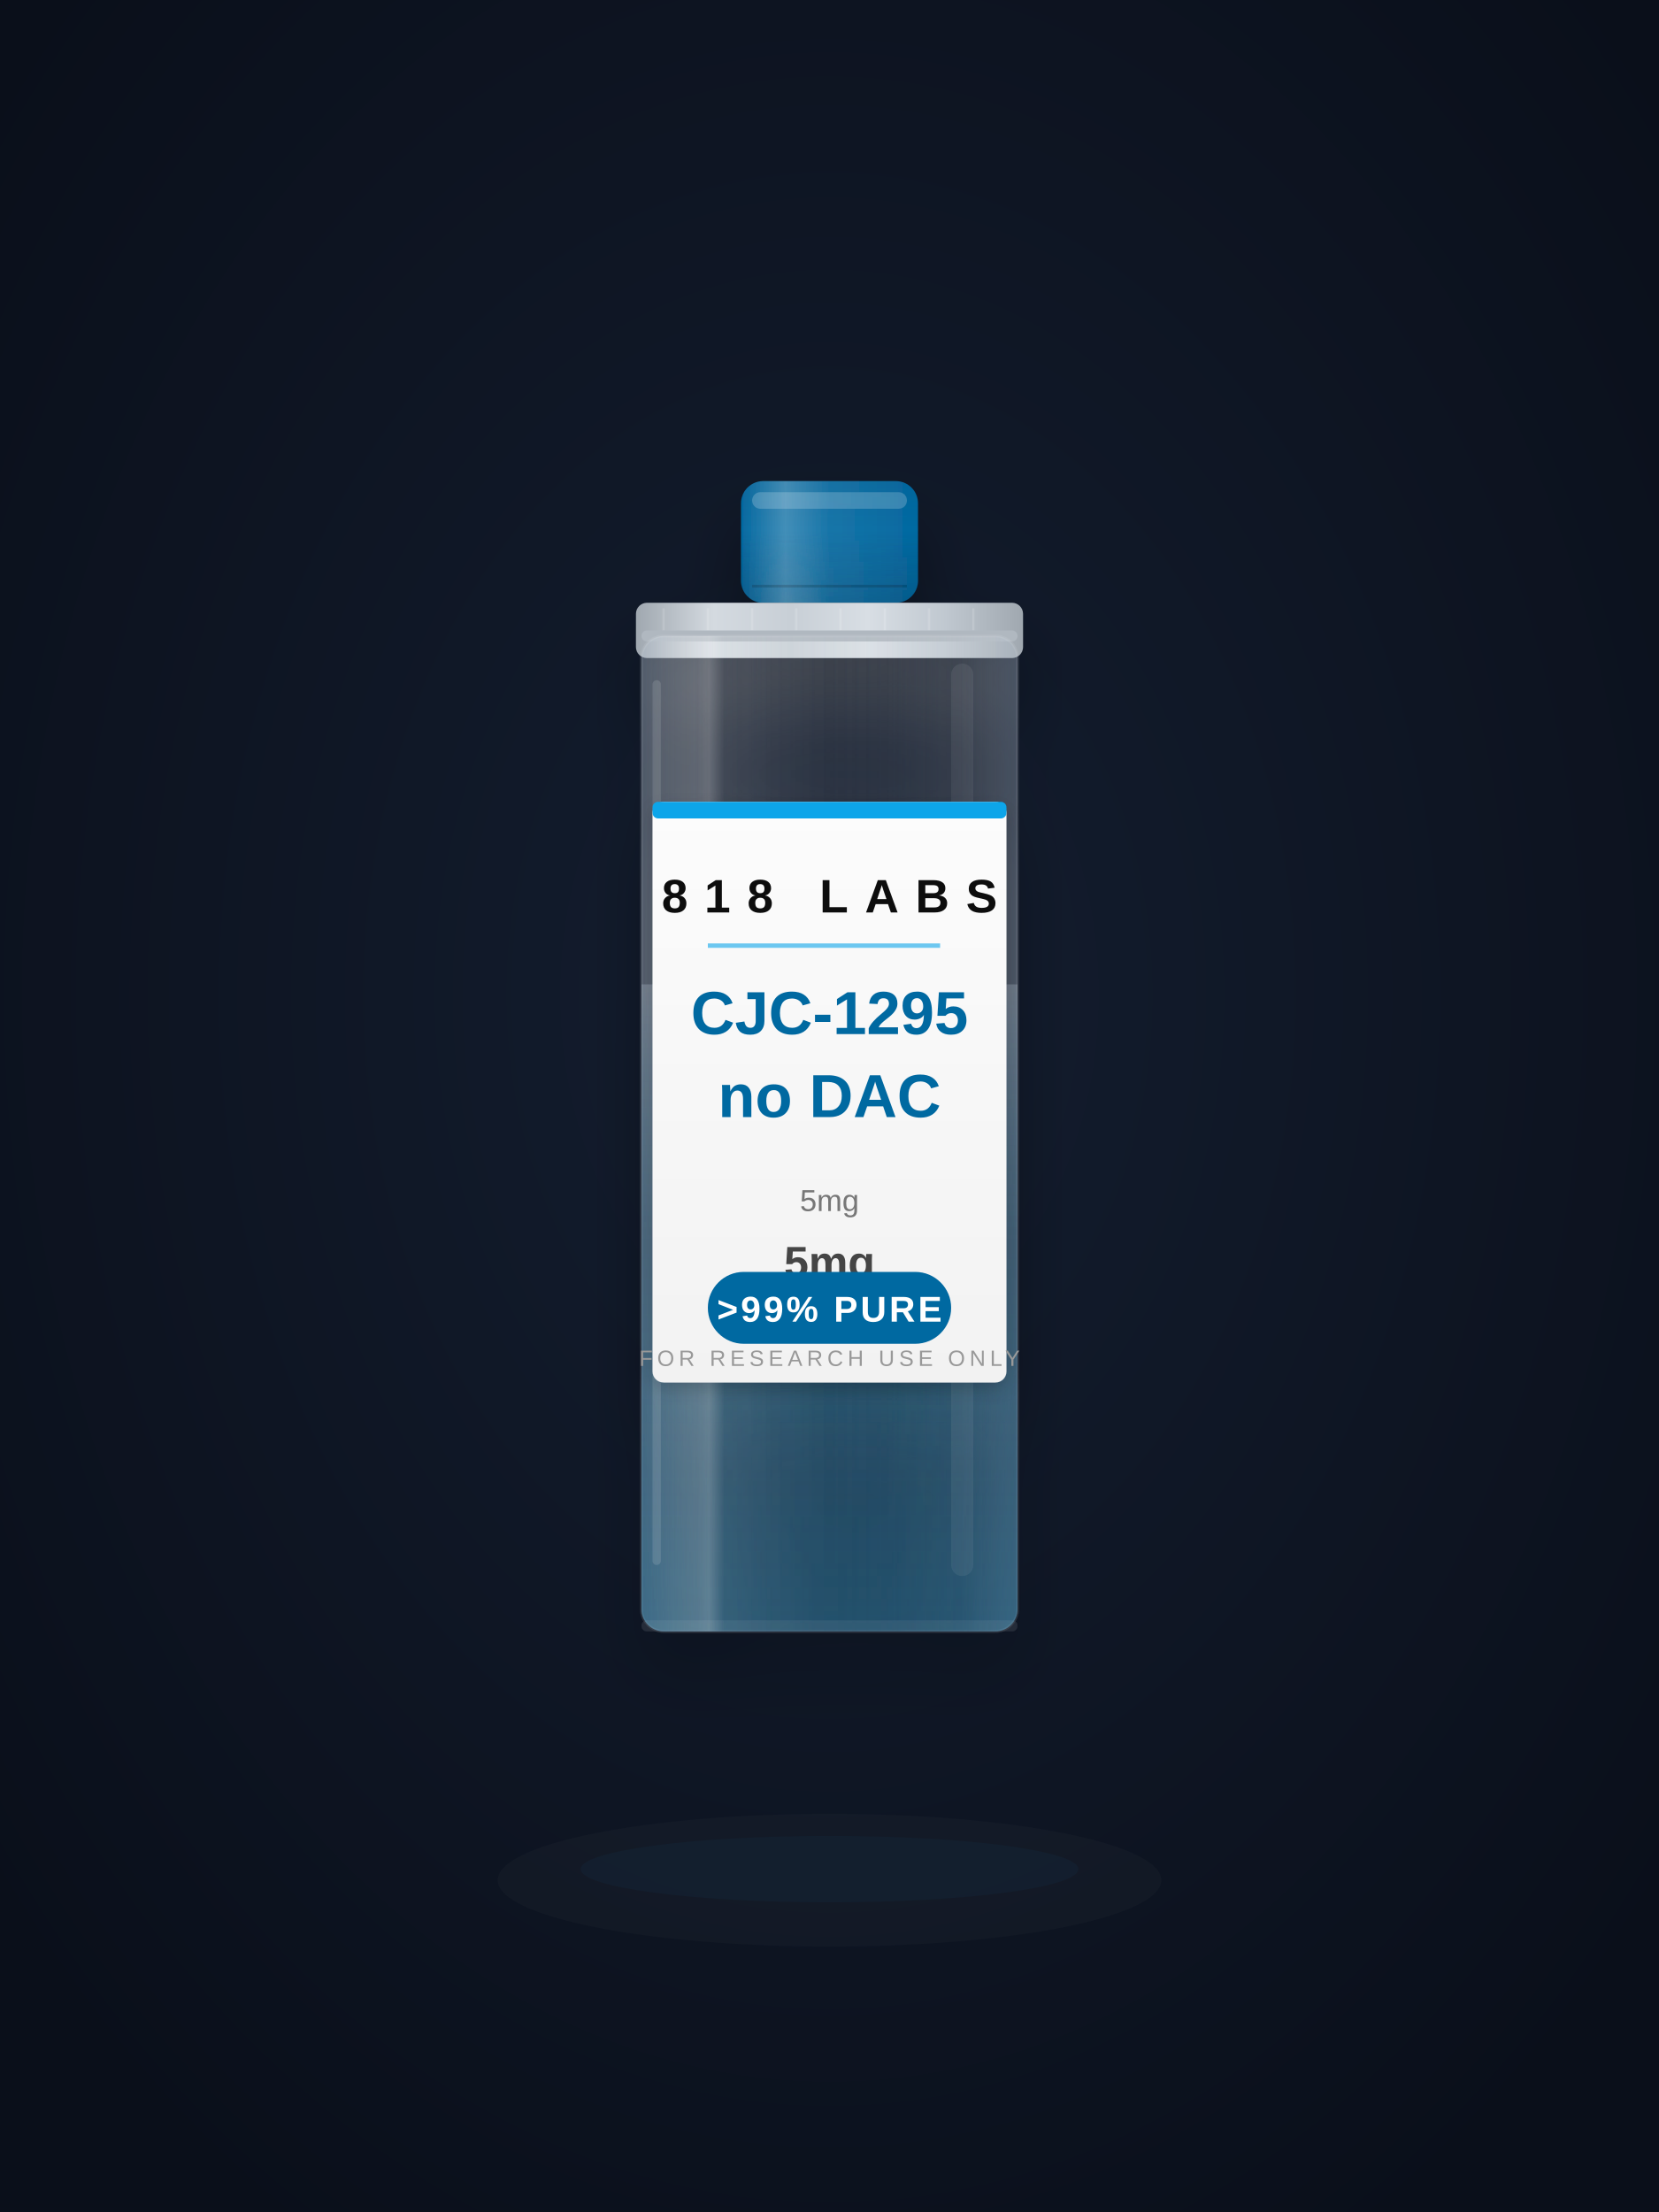
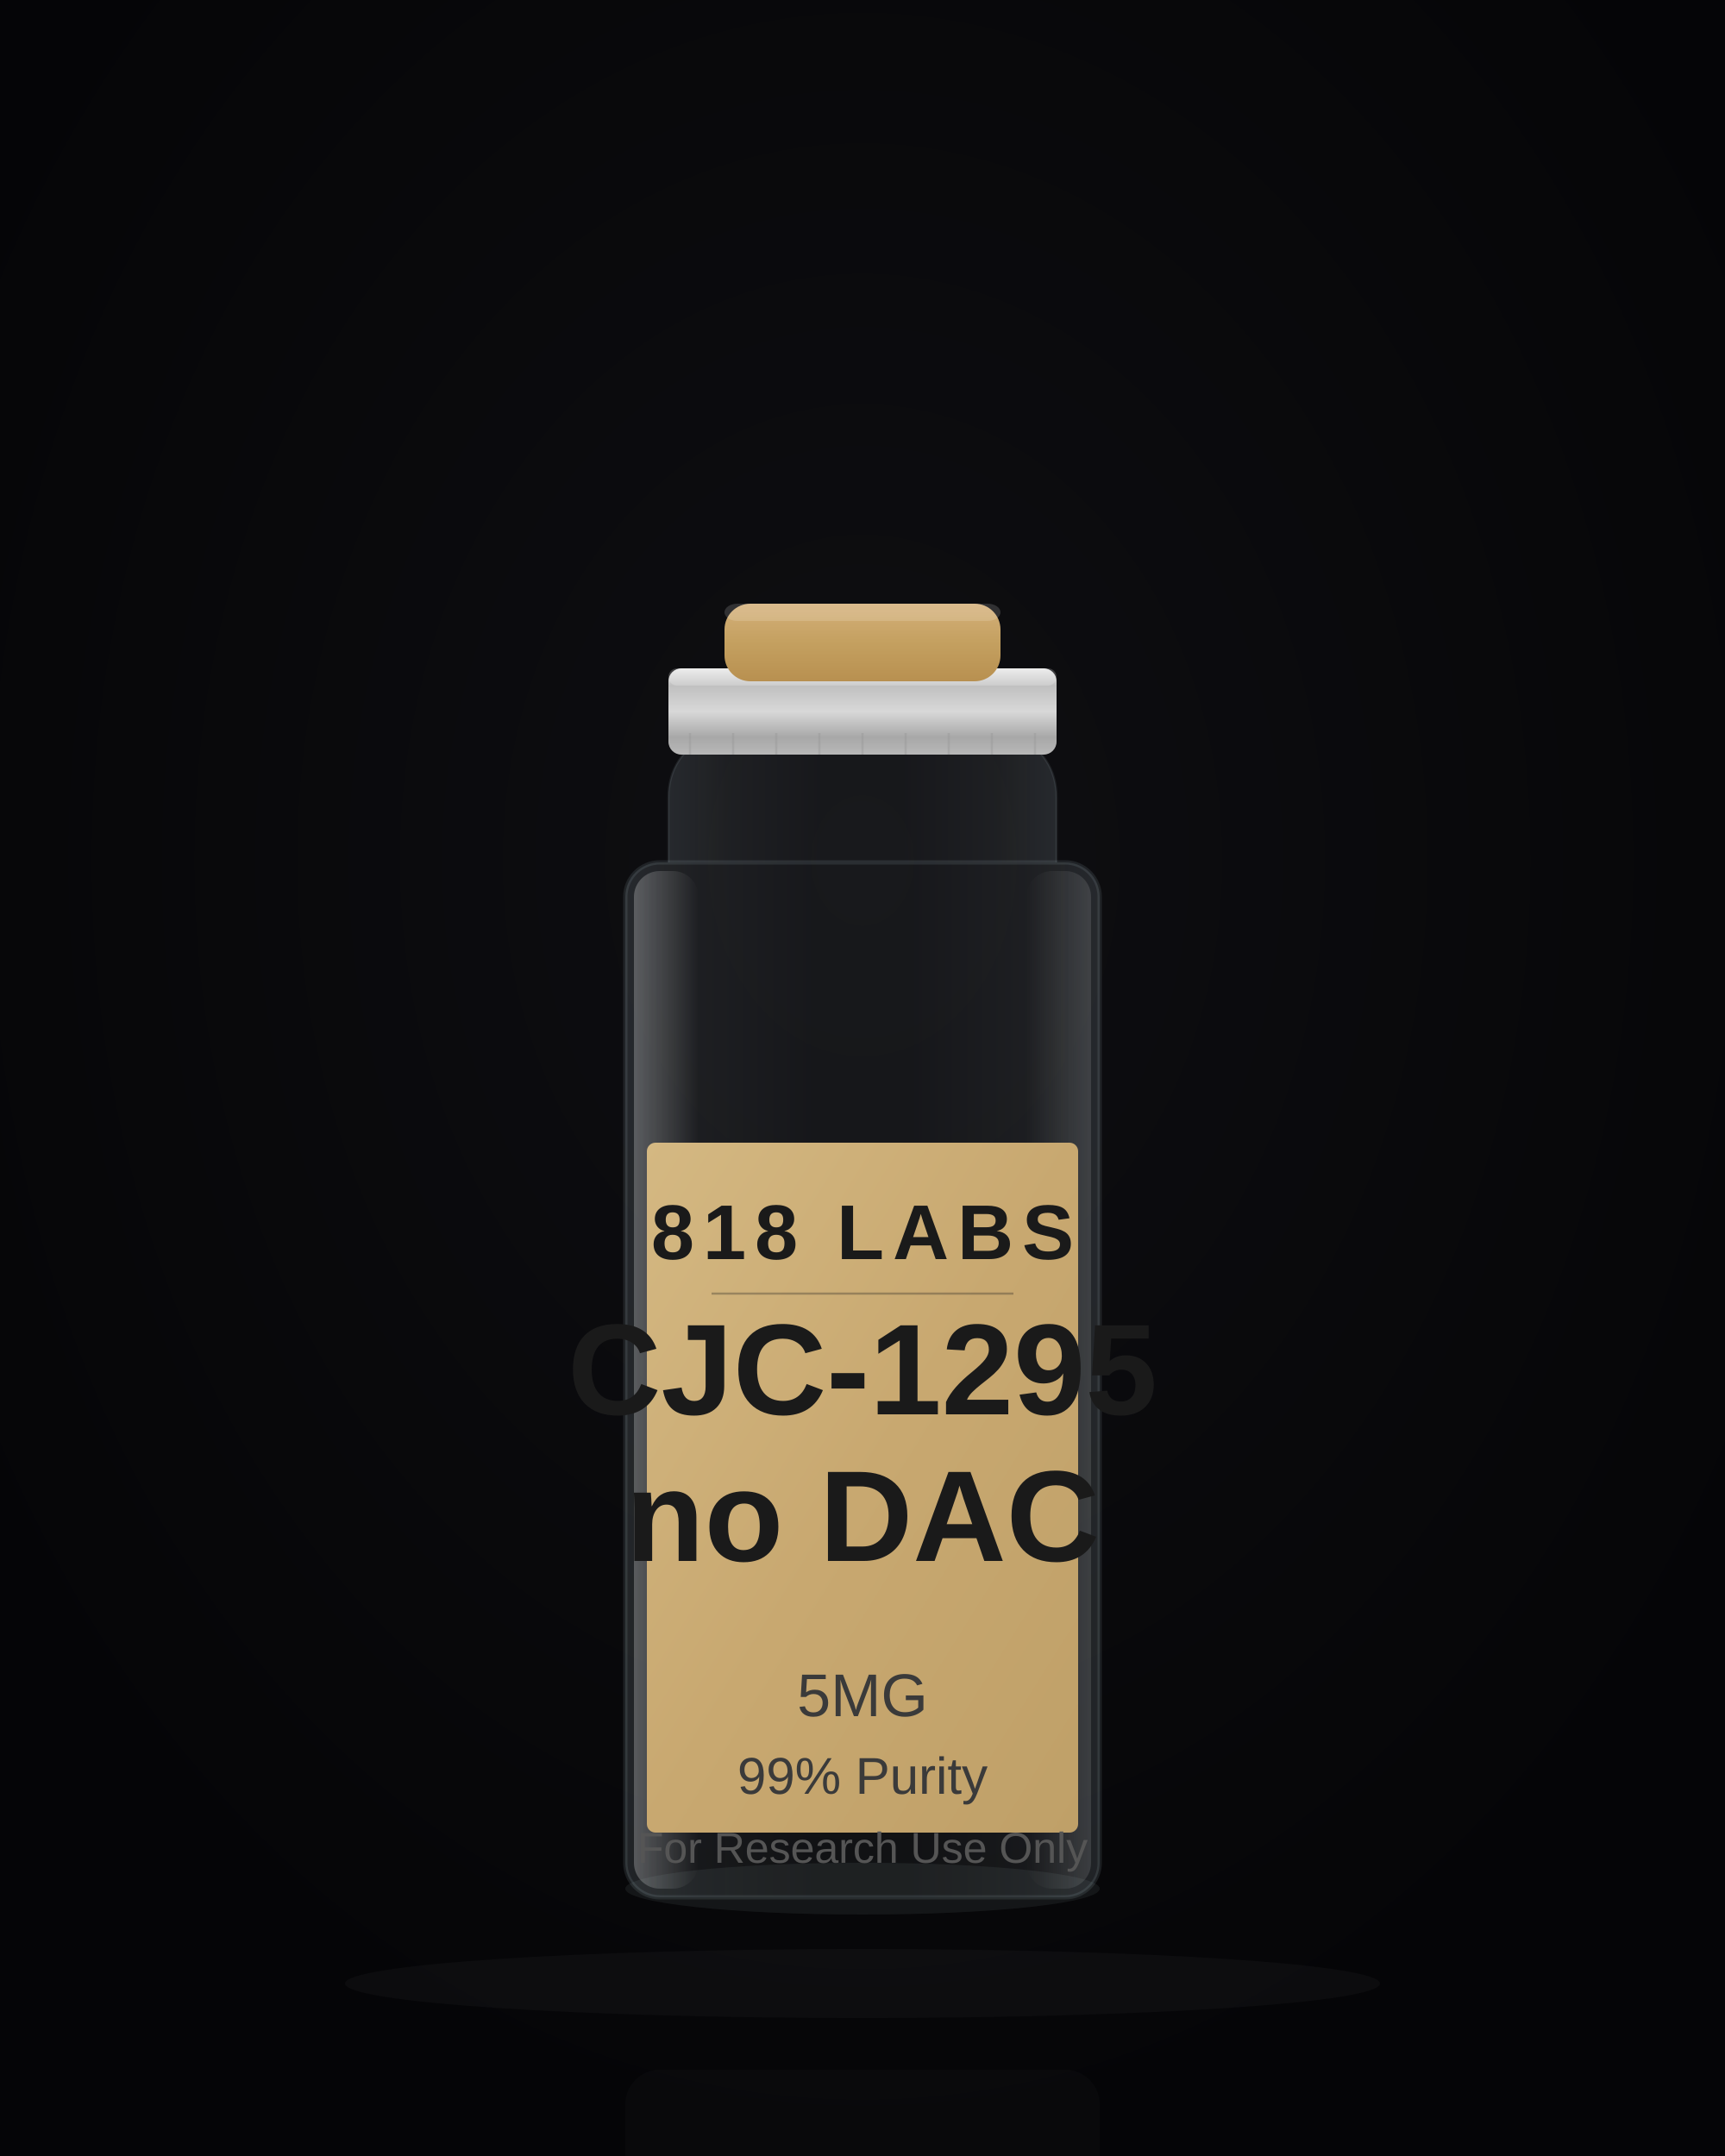
- <svg xmlns="http://www.w3.org/2000/svg" viewBox="0 0 300 400" width="300" height="400">
+ <svg xmlns="http://www.w3.org/2000/svg" viewBox="0 0 400 500" width="400" height="500">
  <defs>
-     <radialGradient id="rbgcjc1295nodac" cx="50%" cy="45%" r="65%">
-       <stop offset="0%" stop-color="#141e30" />
-       <stop offset="100%" stop-color="#0a0f1a" />
+     <radialGradient id="bg" cx="50%" cy="40%" r="60%">
+       <stop offset="0%" stop-color="#0f0f12" />
+       <stop offset="100%" stop-color="#050507" />
    </radialGradient>
-     <linearGradient id="glasscjc1295nodac" x1="0" y1="0" x2="1" y2="0">
-       <stop offset="0%" stop-color="#b8c5d4" stop-opacity="0.35" />
-       <stop offset="15%" stop-color="#e8edf2" stop-opacity="0.12" />
-       <stop offset="35%" stop-color="#f8fafc" stop-opacity="0.06" />
-       <stop offset="50%" stop-color="#f8fafc" stop-opacity="0.04" />
-       <stop offset="65%" stop-color="#f8fafc" stop-opacity="0.06" />
-       <stop offset="85%" stop-color="#e8edf2" stop-opacity="0.12" />
-       <stop offset="100%" stop-color="#b8c5d4" stop-opacity="0.3" />
+     <linearGradient id="glass" x1="0" y1="0" x2="1" y2="0">
+       <stop offset="0%" stop-color="rgba(180,200,210,0.15)" />
+       <stop offset="15%" stop-color="rgba(220,235,240,0.08)" />
+       <stop offset="40%" stop-color="rgba(200,215,225,0.05)" />
+       <stop offset="60%" stop-color="rgba(200,215,225,0.05)" />
+       <stop offset="85%" stop-color="rgba(220,235,240,0.08)" />
+       <stop offset="100%" stop-color="rgba(180,200,210,0.15)" />
    </linearGradient>
-     <linearGradient id="shinecjc1295nodac" x1="0" y1="0" x2="1" y2="0">
-       <stop offset="0%" stop-color="white" stop-opacity="0" />
-       <stop offset="18%" stop-color="white" stop-opacity="0.25" />
-       <stop offset="22%" stop-color="white" stop-opacity="0.08" />
-       <stop offset="100%" stop-color="white" stop-opacity="0" />
+     <linearGradient id="glassHL" x1="0" y1="0" x2="1" y2="0">
+       <stop offset="0%" stop-color="rgba(255,255,255,0.25)" />
+       <stop offset="100%" stop-color="rgba(255,255,255,0)" />
    </linearGradient>
-     <linearGradient id="liqcjc1295nodac" x1="0" y1="0" x2="0" y2="1">
-       <stop offset="0%" stop-color="#e0f2fe" stop-opacity="0.2" />
-       <stop offset="40%" stop-color="#0ea5e9" stop-opacity="0.12" />
-       <stop offset="100%" stop-color="#0ea5e9" stop-opacity="0.25" />
+     <linearGradient id="glassHR" x1="0" y1="0" x2="1" y2="0">
+       <stop offset="0%" stop-color="rgba(255,255,255,0)" />
+       <stop offset="100%" stop-color="rgba(255,255,255,0.12)" />
    </linearGradient>
-     <linearGradient id="capcjc1295nodac" x1="0" y1="0" x2="0" y2="1">
-       <stop offset="0%" stop-color="#0369a1" stop-opacity="0.95" />
-       <stop offset="40%" stop-color="#0369a1" />
-       <stop offset="100%" stop-color="#0369a1" stop-opacity="0.8" />
+     <linearGradient id="silver" x1="0" y1="0" x2="0" y2="1">
+       <stop offset="0%" stop-color="#e8e8e8" />
+       <stop offset="20%" stop-color="#c0c0c0" />
+       <stop offset="50%" stop-color="#d8d8d8" />
+       <stop offset="80%" stop-color="#a8a8a8" />
+       <stop offset="100%" stop-color="#b8b8b8" />
    </linearGradient>
-     <linearGradient id="caphicjc1295nodac" x1="0" y1="0" x2="1" y2="0">
-       <stop offset="0%" stop-color="white" stop-opacity="0" />
-       <stop offset="25%" stop-color="white" stop-opacity="0.25" />
-       <stop offset="50%" stop-color="white" stop-opacity="0.08" />
-       <stop offset="100%" stop-color="white" stop-opacity="0" />
+     <linearGradient id="goldCap" x1="0" y1="0" x2="0" y2="1">
+       <stop offset="0%" stop-color="#d4b07a" />
+       <stop offset="50%" stop-color="#c4a060" />
+       <stop offset="100%" stop-color="#b89050" />
    </linearGradient>
-     <linearGradient id="crimpcjc1295nodac" x1="0" y1="0" x2="1" y2="0">
-       <stop offset="0%" stop-color="#a0a8b0" />
-       <stop offset="20%" stop-color="#d4dae0" />
-       <stop offset="40%" stop-color="#c8cfd6" />
-       <stop offset="60%" stop-color="#d8dee4" />
-       <stop offset="80%" stop-color="#c0c8d0" />
-       <stop offset="100%" stop-color="#a0a8b0" />
+     <linearGradient id="label" x1="0" y1="0" x2="1" y2="1">
+       <stop offset="0%" stop-color="#d4b882" />
+       <stop offset="50%" stop-color="#c8a870" />
+       <stop offset="100%" stop-color="#bfa068" />
    </linearGradient>
-     <linearGradient id="lblcjc1295nodac" x1="0" y1="0" x2="0" y2="1">
-       <stop offset="0%" stop-color="#fcfcfc" />
-       <stop offset="100%" stop-color="#f2f2f2" />
+     <linearGradient id="reflect" x1="0" y1="0" x2="0" y2="1">
+       <stop offset="0%" stop-color="rgba(180,200,210,0.08)" />
+       <stop offset="100%" stop-color="rgba(0,0,0,0)" />
    </linearGradient>
-     <filter id="vshadowcjc1295nodac">
-       <feGaussianBlur in="SourceAlpha" stdDeviation="6" />
-       <feOffset dy="8" />
-       <feComponentTransfer>
-         <feFuncA type="linear" slope="0.35" />
-       </feComponentTransfer>
-       <feMerge>
-         <feMergeNode />
-         <feMergeNode in="SourceGraphic" />
-       </feMerge>
-     </filter>
-     <filter id="ishadowcjc1295nodac">
-       <feGaussianBlur in="SourceAlpha" stdDeviation="1.5" />
-       <feOffset dy="1" />
-       <feComponentTransfer>
-         <feFuncA type="linear" slope="0.15" />
-       </feComponentTransfer>
-       <feMerge>
-         <feMergeNode />
-         <feMergeNode in="SourceGraphic" />
-       </feMerge>
-     </filter>
-     <clipPath id="vclipcjc1295nodac">
-       <rect x="116" y="115" width="68" height="180" rx="4" />
-     </clipPath>
  </defs>
-   <rect width="300" height="400" fill="url(#rbgcjc1295nodac)" />
-   <ellipse cx="150" cy="340" rx="60" ry="12" fill="white" opacity="0.02" />
-   <ellipse cx="150" cy="338" rx="45" ry="6" fill="#0ea5e9" opacity="0.04" />
-   <g filter="url(#vshadowcjc1295nodac)">
-     <rect x="134" y="87" width="32" height="22" rx="4" fill="url(#capcjc1295nodac)" />
-     <rect x="134" y="87" width="32" height="22" rx="4" fill="url(#caphicjc1295nodac)" />
-     <rect x="136" y="89" width="28" height="3" rx="1.5" fill="white" opacity="0.2" />
-     <line x1="136" y1="106" x2="164" y2="106" stroke="black" stroke-opacity="0.15" stroke-width="0.5" />
-     <rect x="115" y="109" width="70" height="10" rx="2" fill="url(#crimpcjc1295nodac)" />
-     <line x1="120" y1="110" x2="120" y2="114" stroke="white" stroke-opacity="0.15" stroke-width="0.4" />
-     <line x1="128" y1="110" x2="128" y2="114" stroke="white" stroke-opacity="0.15" stroke-width="0.4" />
-     <line x1="136" y1="110" x2="136" y2="114" stroke="white" stroke-opacity="0.15" stroke-width="0.4" />
-     <line x1="144" y1="110" x2="144" y2="114" stroke="white" stroke-opacity="0.15" stroke-width="0.4" />
-     <line x1="152" y1="110" x2="152" y2="114" stroke="white" stroke-opacity="0.15" stroke-width="0.4" />
-     <line x1="160" y1="110" x2="160" y2="114" stroke="white" stroke-opacity="0.15" stroke-width="0.4" />
-     <line x1="168" y1="110" x2="168" y2="114" stroke="white" stroke-opacity="0.15" stroke-width="0.4" />
-     <line x1="176" y1="110" x2="176" y2="114" stroke="white" stroke-opacity="0.15" stroke-width="0.4" />
-     <rect x="116" y="114" width="68" height="2" rx="1" fill="#b0b8c0" />
-     <rect x="116" y="115" width="68" height="180" rx="4" fill="url(#glasscjc1295nodac)" stroke="white" stroke-opacity="0.08" stroke-width="0.5" />
-     <g clip-path="url(#vclipcjc1295nodac)">
-       <rect x="116" y="178" width="68" height="118.4" fill="url(#liqcjc1295nodac)" />
-       <ellipse cx="150" cy="178" rx="32" ry="3" fill="#0ea5e9" opacity="0.08" />
-     </g>
-     <rect x="116" y="115" width="68" height="180" rx="4" fill="url(#shinecjc1295nodac)" />
-     <rect x="172" y="120" width="4" height="165" rx="2" fill="white" opacity="0.06" />
-     <rect x="118" y="123" width="1.5" height="160" rx="0.75" fill="white" opacity="0.12" />
-     <g filter="url(#ishadowcjc1295nodac)">
-       <rect x="118" y="145" width="64" height="105" rx="2" fill="url(#lblcjc1295nodac)" />
-       <rect x="118" y="145" width="64" height="3" rx="1" fill="#0ea5e9" />
-       <text x="150" y="165" text-anchor="middle" font-family="'Helvetica Neue',Arial,sans-serif" font-size="8.5" font-weight="900" fill="#111" letter-spacing="3">818 LABS</text>
-       <line x1="128" y1="171" x2="170" y2="171" stroke="#0ea5e9" stroke-width="0.8" stroke-opacity="0.6" />
-       <text x="150" y="187" text-anchor="middle" font-family="'Helvetica Neue',Arial,sans-serif" font-size="11" font-weight="800" fill="#0369a1">CJC-1295</text>
-       <text x="150" y="202" text-anchor="middle" font-family="'Helvetica Neue',Arial,sans-serif" font-size="11" font-weight="800" fill="#0369a1">no DAC</text>
-       <text x="150" y="219" text-anchor="middle" font-family="'Helvetica Neue',Arial,sans-serif" font-size="5.5" font-weight="500" fill="#777">5mg</text>
-       <text x="150" y="231" text-anchor="middle" font-family="'Helvetica Neue',Arial,sans-serif" font-size="8" font-weight="700" fill="#444">5mg</text>
-       <rect x="128" y="230" width="44" height="13" rx="6.5" fill="#0369a1" />
-       <text x="150" y="239" text-anchor="middle" font-family="'Helvetica Neue',Arial,sans-serif" font-size="6.5" font-weight="700" fill="white" letter-spacing="0.5">&gt;99% PURE</text>
-       <text x="150" y="247" text-anchor="middle" font-family="'Helvetica Neue',Arial,sans-serif" font-size="4" font-weight="500" fill="#999" letter-spacing="0.8">FOR RESEARCH USE ONLY</text>
-     </g>
-     <rect x="116" y="293" width="68" height="2" rx="1" fill="white" opacity="0.06" />
+   <rect width="400" height="500" fill="url(#bg)" />
+   <ellipse cx="200" cy="460" rx="120" ry="8" fill="rgba(255,255,255,0.03)" />
+   <g opacity="0.08" transform="translate(0,920) scale(1,-1)">
+     <rect x="145" y="200" width="110" height="240" rx="8" fill="rgba(160,180,190,0.3)" />
  </g>
+   <rect x="145" y="200" width="110" height="240" rx="8" fill="url(#glass)" stroke="rgba(180,200,210,0.12)" stroke-width="1" />
+   <rect x="147" y="202" width="15" height="236" rx="6" fill="url(#glassHL)" />
+   <rect x="238" y="202" width="15" height="236" rx="6" fill="url(#glassHR)" />
+   <ellipse cx="200" cy="438" rx="55" ry="6" fill="rgba(180,200,210,0.08)" />
+   <path d="M155,200 L155,185 Q155,175 165,170 L235,170 Q245,175 245,185 L245,200" fill="url(#glass)" stroke="rgba(180,200,210,0.1)" stroke-width="0.5" />
+   <rect x="155" y="155" width="90" height="20" rx="3" fill="url(#silver)" />
+   <line x1="160" y1="170" x2="160" y2="175" stroke="rgba(150,150,150,0.4)" stroke-width="0.5" />
+   <line x1="170" y1="170" x2="170" y2="175" stroke="rgba(150,150,150,0.4)" stroke-width="0.5" />
+   <line x1="180" y1="170" x2="180" y2="175" stroke="rgba(150,150,150,0.4)" stroke-width="0.5" />
+   <line x1="190" y1="170" x2="190" y2="175" stroke="rgba(150,150,150,0.4)" stroke-width="0.5" />
+   <line x1="200" y1="170" x2="200" y2="175" stroke="rgba(150,150,150,0.4)" stroke-width="0.5" />
+   <line x1="210" y1="170" x2="210" y2="175" stroke="rgba(150,150,150,0.4)" stroke-width="0.5" />
+   <line x1="220" y1="170" x2="220" y2="175" stroke="rgba(150,150,150,0.4)" stroke-width="0.5" />
+   <line x1="230" y1="170" x2="230" y2="175" stroke="rgba(150,150,150,0.4)" stroke-width="0.5" />
+   <line x1="240" y1="170" x2="240" y2="175" stroke="rgba(150,150,150,0.4)" stroke-width="0.5" />
+   <rect x="155" y="155" width="90" height="4" rx="2" fill="rgba(255,255,255,0.2)" />
+   <rect x="168" y="140" width="64" height="18" rx="6" fill="url(#goldCap)" />
+   <rect x="168" y="140" width="64" height="4" rx="3" fill="rgba(255,255,255,0.15)" />
+   <rect x="150" y="265" width="100" height="160" rx="2" fill="url(#label)" />
+   <text x="200" y="292" font-family="Arial Black, Arial, sans-serif" font-size="18" font-weight="900" fill="#1a1a1a" text-anchor="middle" letter-spacing="2">818 LABS</text>
+   <line x1="165" y1="300" x2="235" y2="300" stroke="#1a1a1a" stroke-width="0.5" opacity="0.3" />
+   <text x="200" y="328" font-family="Arial Black, Arial, sans-serif" font-size="30" font-weight="900" fill="#1a1a1a" text-anchor="middle">CJC-1295</text>
+   <text x="200" y="362" font-family="Arial Black, Arial, sans-serif" font-size="30" font-weight="900" fill="#1a1a1a" text-anchor="middle">no DAC</text>
+   <text x="200" y="398" font-family="Arial, sans-serif" font-size="14" fill="#3a3a3a" text-anchor="middle">5MG</text>
+   <text x="200" y="416" font-family="Arial, sans-serif" font-size="12" fill="#3a3a3a" text-anchor="middle">99% Purity</text>
+   <text x="200" y="432" font-family="Arial, sans-serif" font-size="10" fill="#555555" text-anchor="middle">For Research Use Only</text>
</svg>
